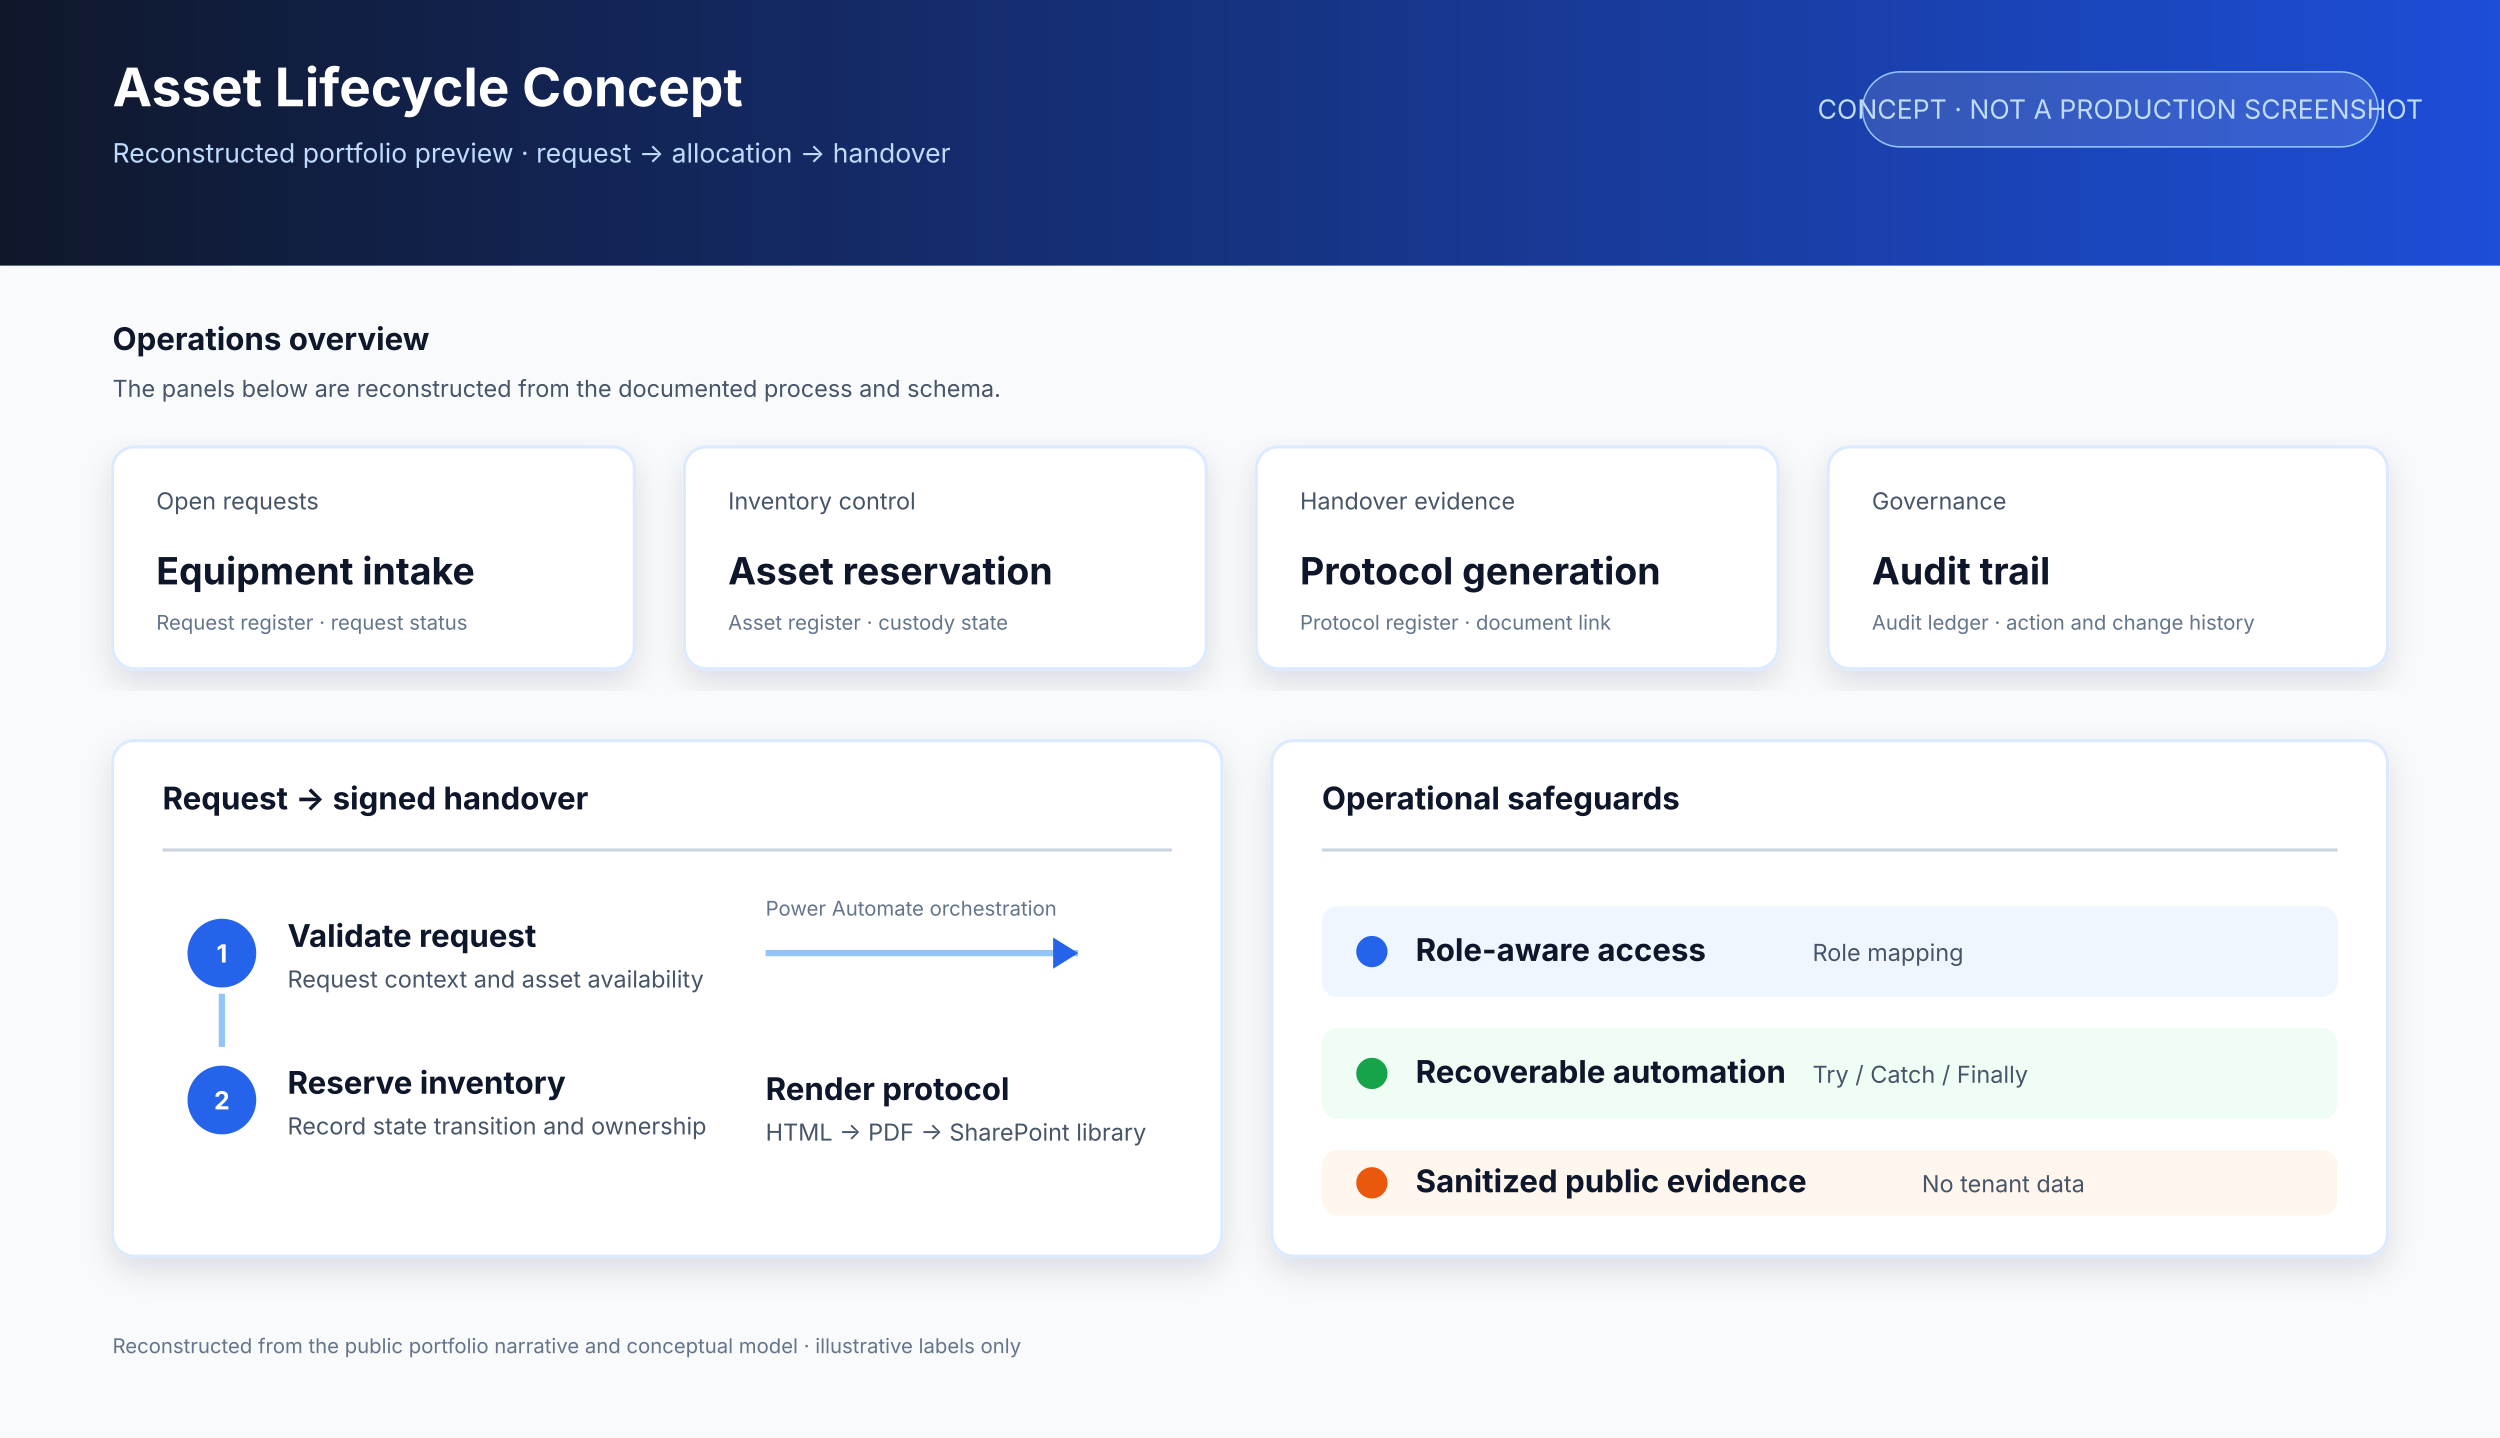
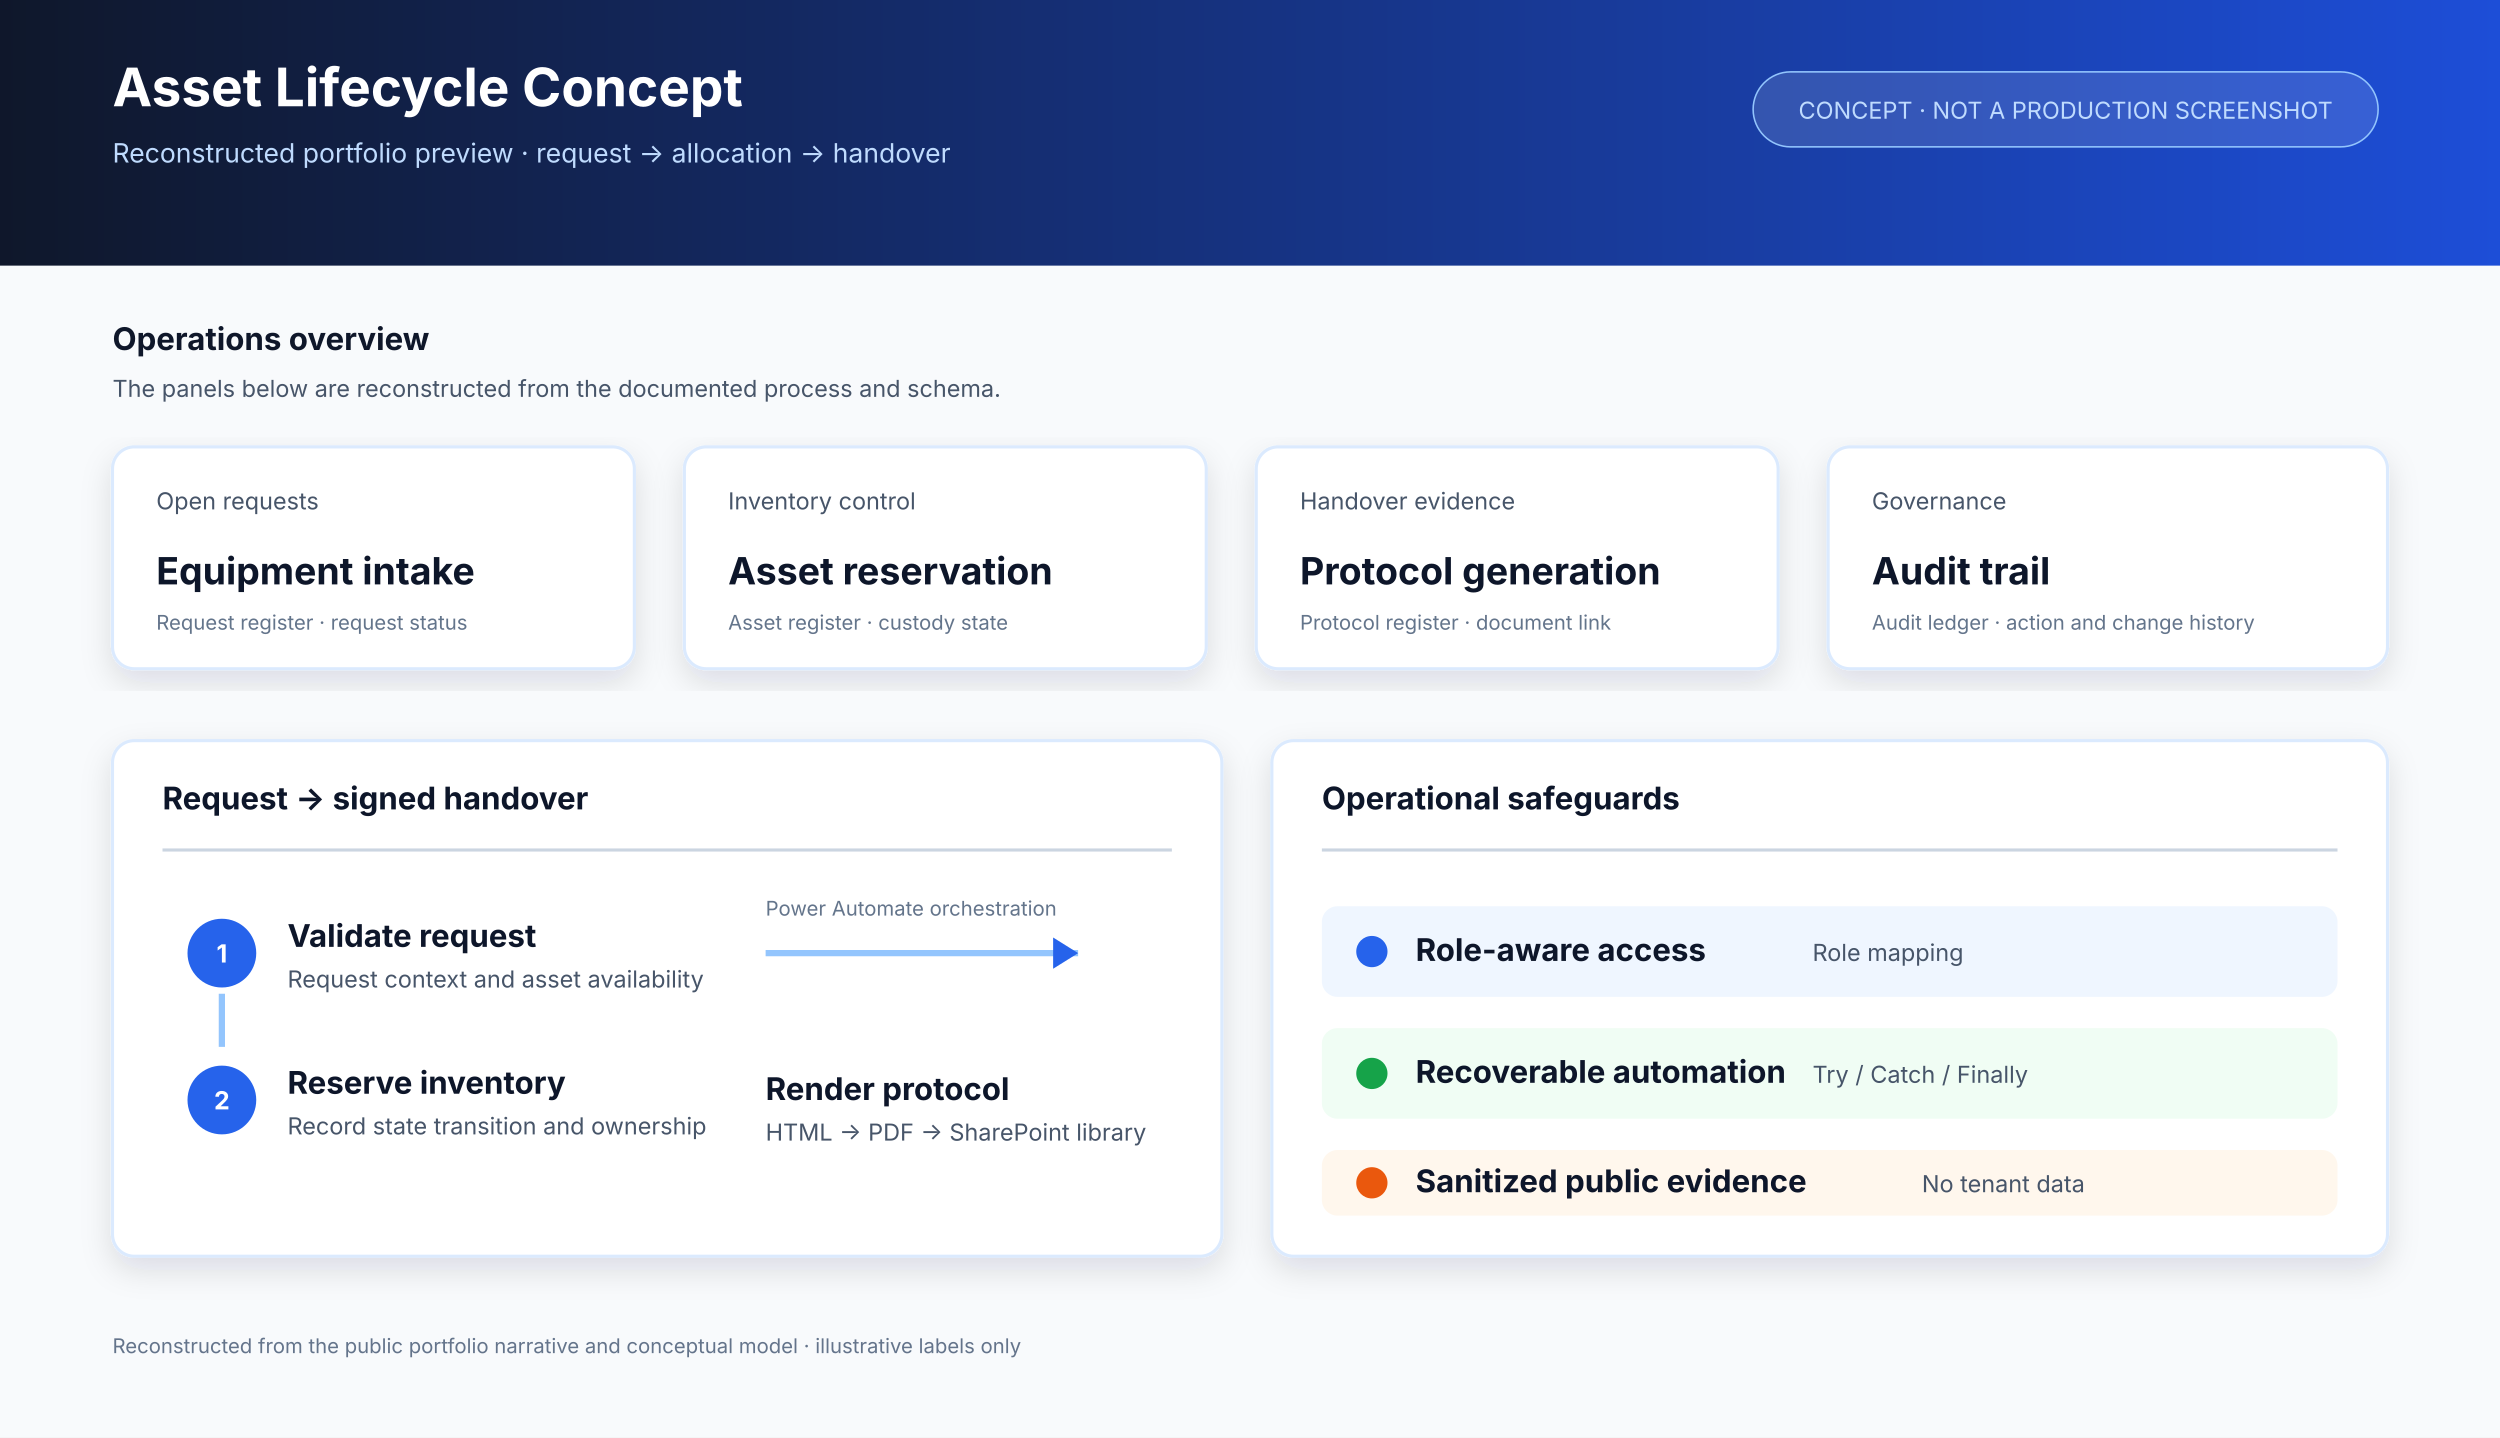
<svg xmlns="http://www.w3.org/2000/svg" width="1600" height="920" viewBox="0 0 1600 920" role="img" aria-labelledby="title desc">
  <defs>
    <linearGradient id="header" x1="0" x2="1">
      <stop offset="0" stop-color="#0f172a" />
      <stop offset="1" stop-color="#1d4ed8" />
    </linearGradient>
    <filter id="shadow" x="-10%" y="-10%" width="120%" height="120%">
      <feDropShadow dx="0" dy="8" stdDeviation="10" flood-color="#0f172a" flood-opacity=".12" />
    </filter>
    <style>
      .sans { font-family: Inter, Segoe UI, Arial, sans-serif; }
      .title { font-size: 34px; font-weight: 700; fill: #fff; }
      .subtitle { font-size: 17px; fill: #bfdbfe; }
+       .pill-label { font-size: 15px; fill: #bfdbfe; }
      .section { font-size: 20px; font-weight: 700; fill: #0f172a; }
      .label { font-size: 15px; fill: #475569; }
      .value { font-size: 24px; font-weight: 700; fill: #0f172a; }
      .small { font-size: 13px; fill: #64748b; }
      .card { fill: #fff; stroke: #dbeafe; stroke-width: 2; }
      .line { stroke: #cbd5e1; stroke-width: 2; }
    </style>
  </defs>
  <rect width="1600" height="920" fill="#f8fafc" />
  <rect x="0" y="0" width="1600" height="170" fill="url(#header)" />
  <text x="72" y="68" class="sans title">Asset Lifecycle Concept</text>
  <text x="72" y="104" class="sans subtitle">Reconstructed portfolio preview · request → allocation → handover</text>
-   <rect x="1192" y="46" width="330" height="48" rx="24" fill="#ffffff" fill-opacity=".12" stroke="#93c5fd" />
-   <text x="1357" y="76" text-anchor="middle" class="sans subtitle">CONCEPT · NOT A PRODUCTION SCREENSHOT</text>
+   <rect x="1122" y="46" width="400" height="48" rx="24" fill="#ffffff" fill-opacity=".12" stroke="#93c5fd" />
+   <text x="1322" y="76" text-anchor="middle" class="sans pill-label">CONCEPT · NOT A PRODUCTION SCREENSHOT</text>
  <text x="72" y="224" class="sans section">Operations overview</text>
  <text x="72" y="254" class="sans label">The panels below are reconstructed from the documented process and schema.</text>
  <g filter="url(#shadow)">
    <rect x="72" y="286" width="334" height="142" rx="14" class="card" />
    <text x="100" y="326" class="sans label">Open requests</text>
    <text x="100" y="374" class="sans value">Equipment intake</text>
    <text x="100" y="403" class="sans small">Request register · request status</text>
  </g>
  <g filter="url(#shadow)">
    <rect x="438" y="286" width="334" height="142" rx="14" class="card" />
    <text x="466" y="326" class="sans label">Inventory control</text>
    <text x="466" y="374" class="sans value">Asset reservation</text>
    <text x="466" y="403" class="sans small">Asset register · custody state</text>
  </g>
  <g filter="url(#shadow)">
    <rect x="804" y="286" width="334" height="142" rx="14" class="card" />
    <text x="832" y="326" class="sans label">Handover evidence</text>
    <text x="832" y="374" class="sans value">Protocol generation</text>
    <text x="832" y="403" class="sans small">Protocol register · document link</text>
  </g>
  <g filter="url(#shadow)">
    <rect x="1170" y="286" width="358" height="142" rx="14" class="card" />
    <text x="1198" y="326" class="sans label">Governance</text>
    <text x="1198" y="374" class="sans value">Audit trail</text>
    <text x="1198" y="403" class="sans small">Audit ledger · action and change history</text>
  </g>
  <g filter="url(#shadow)">
    <rect x="72" y="474" width="710" height="330" rx="14" class="card" />
    <text x="104" y="518" class="sans section">Request → signed handover</text>
    <line x1="104" y1="544" x2="750" y2="544" class="line" />
    <circle cx="142" cy="610" r="22" fill="#2563eb" />
    <text x="142" y="616" text-anchor="middle" class="sans" font-size="16" font-weight="700" fill="#fff">1</text>
    <text x="184" y="606" class="sans section" font-size="18">Validate request</text>
    <text x="184" y="632" class="sans label">Request context and asset availability</text>
    <line x1="142" y1="636" x2="142" y2="670" stroke="#93c5fd" stroke-width="4" />
    <circle cx="142" cy="704" r="22" fill="#2563eb" />
    <text x="142" y="710" text-anchor="middle" class="sans" font-size="16" font-weight="700" fill="#fff">2</text>
    <text x="184" y="700" class="sans section" font-size="18">Reserve inventory</text>
    <text x="184" y="726" class="sans label">Record state transition and ownership</text>
    <line x1="490" y1="610" x2="690" y2="610" stroke="#93c5fd" stroke-width="4" />
    <polygon points="690,610 674,600 674,620" fill="#2563eb" />
    <text x="490" y="586" class="sans small">Power Automate orchestration</text>
    <text x="490" y="704" class="sans section" font-size="18">Render protocol</text>
    <text x="490" y="730" class="sans label">HTML → PDF → SharePoint library</text>
  </g>
  <g filter="url(#shadow)">
    <rect x="814" y="474" width="714" height="330" rx="14" class="card" />
    <text x="846" y="518" class="sans section">Operational safeguards</text>
    <line x1="846" y1="544" x2="1496" y2="544" class="line" />
    <rect x="846" y="580" width="650" height="58" rx="10" fill="#eff6ff" />
    <circle cx="878" cy="609" r="10" fill="#2563eb" />
    <text x="906" y="615" class="sans section" font-size="17">Role-aware access</text>
    <text x="1160" y="615" class="sans label">Role mapping</text>
    <rect x="846" y="658" width="650" height="58" rx="10" fill="#f0fdf4" />
    <circle cx="878" cy="687" r="10" fill="#16a34a" />
    <text x="906" y="693" class="sans section" font-size="17">Recoverable automation</text>
    <text x="1160" y="693" class="sans label">Try / Catch / Finally</text>
    <rect x="846" y="736" width="650" height="42" rx="10" fill="#fff7ed" />
    <circle cx="878" cy="757" r="10" fill="#ea580c" />
    <text x="906" y="763" class="sans section" font-size="17">Sanitized public evidence</text>
    <text x="1230" y="763" class="sans label">No tenant data</text>
  </g>
  <text x="72" y="866" class="sans small">Reconstructed from the public portfolio narrative and conceptual model · illustrative labels only</text>
</svg>
